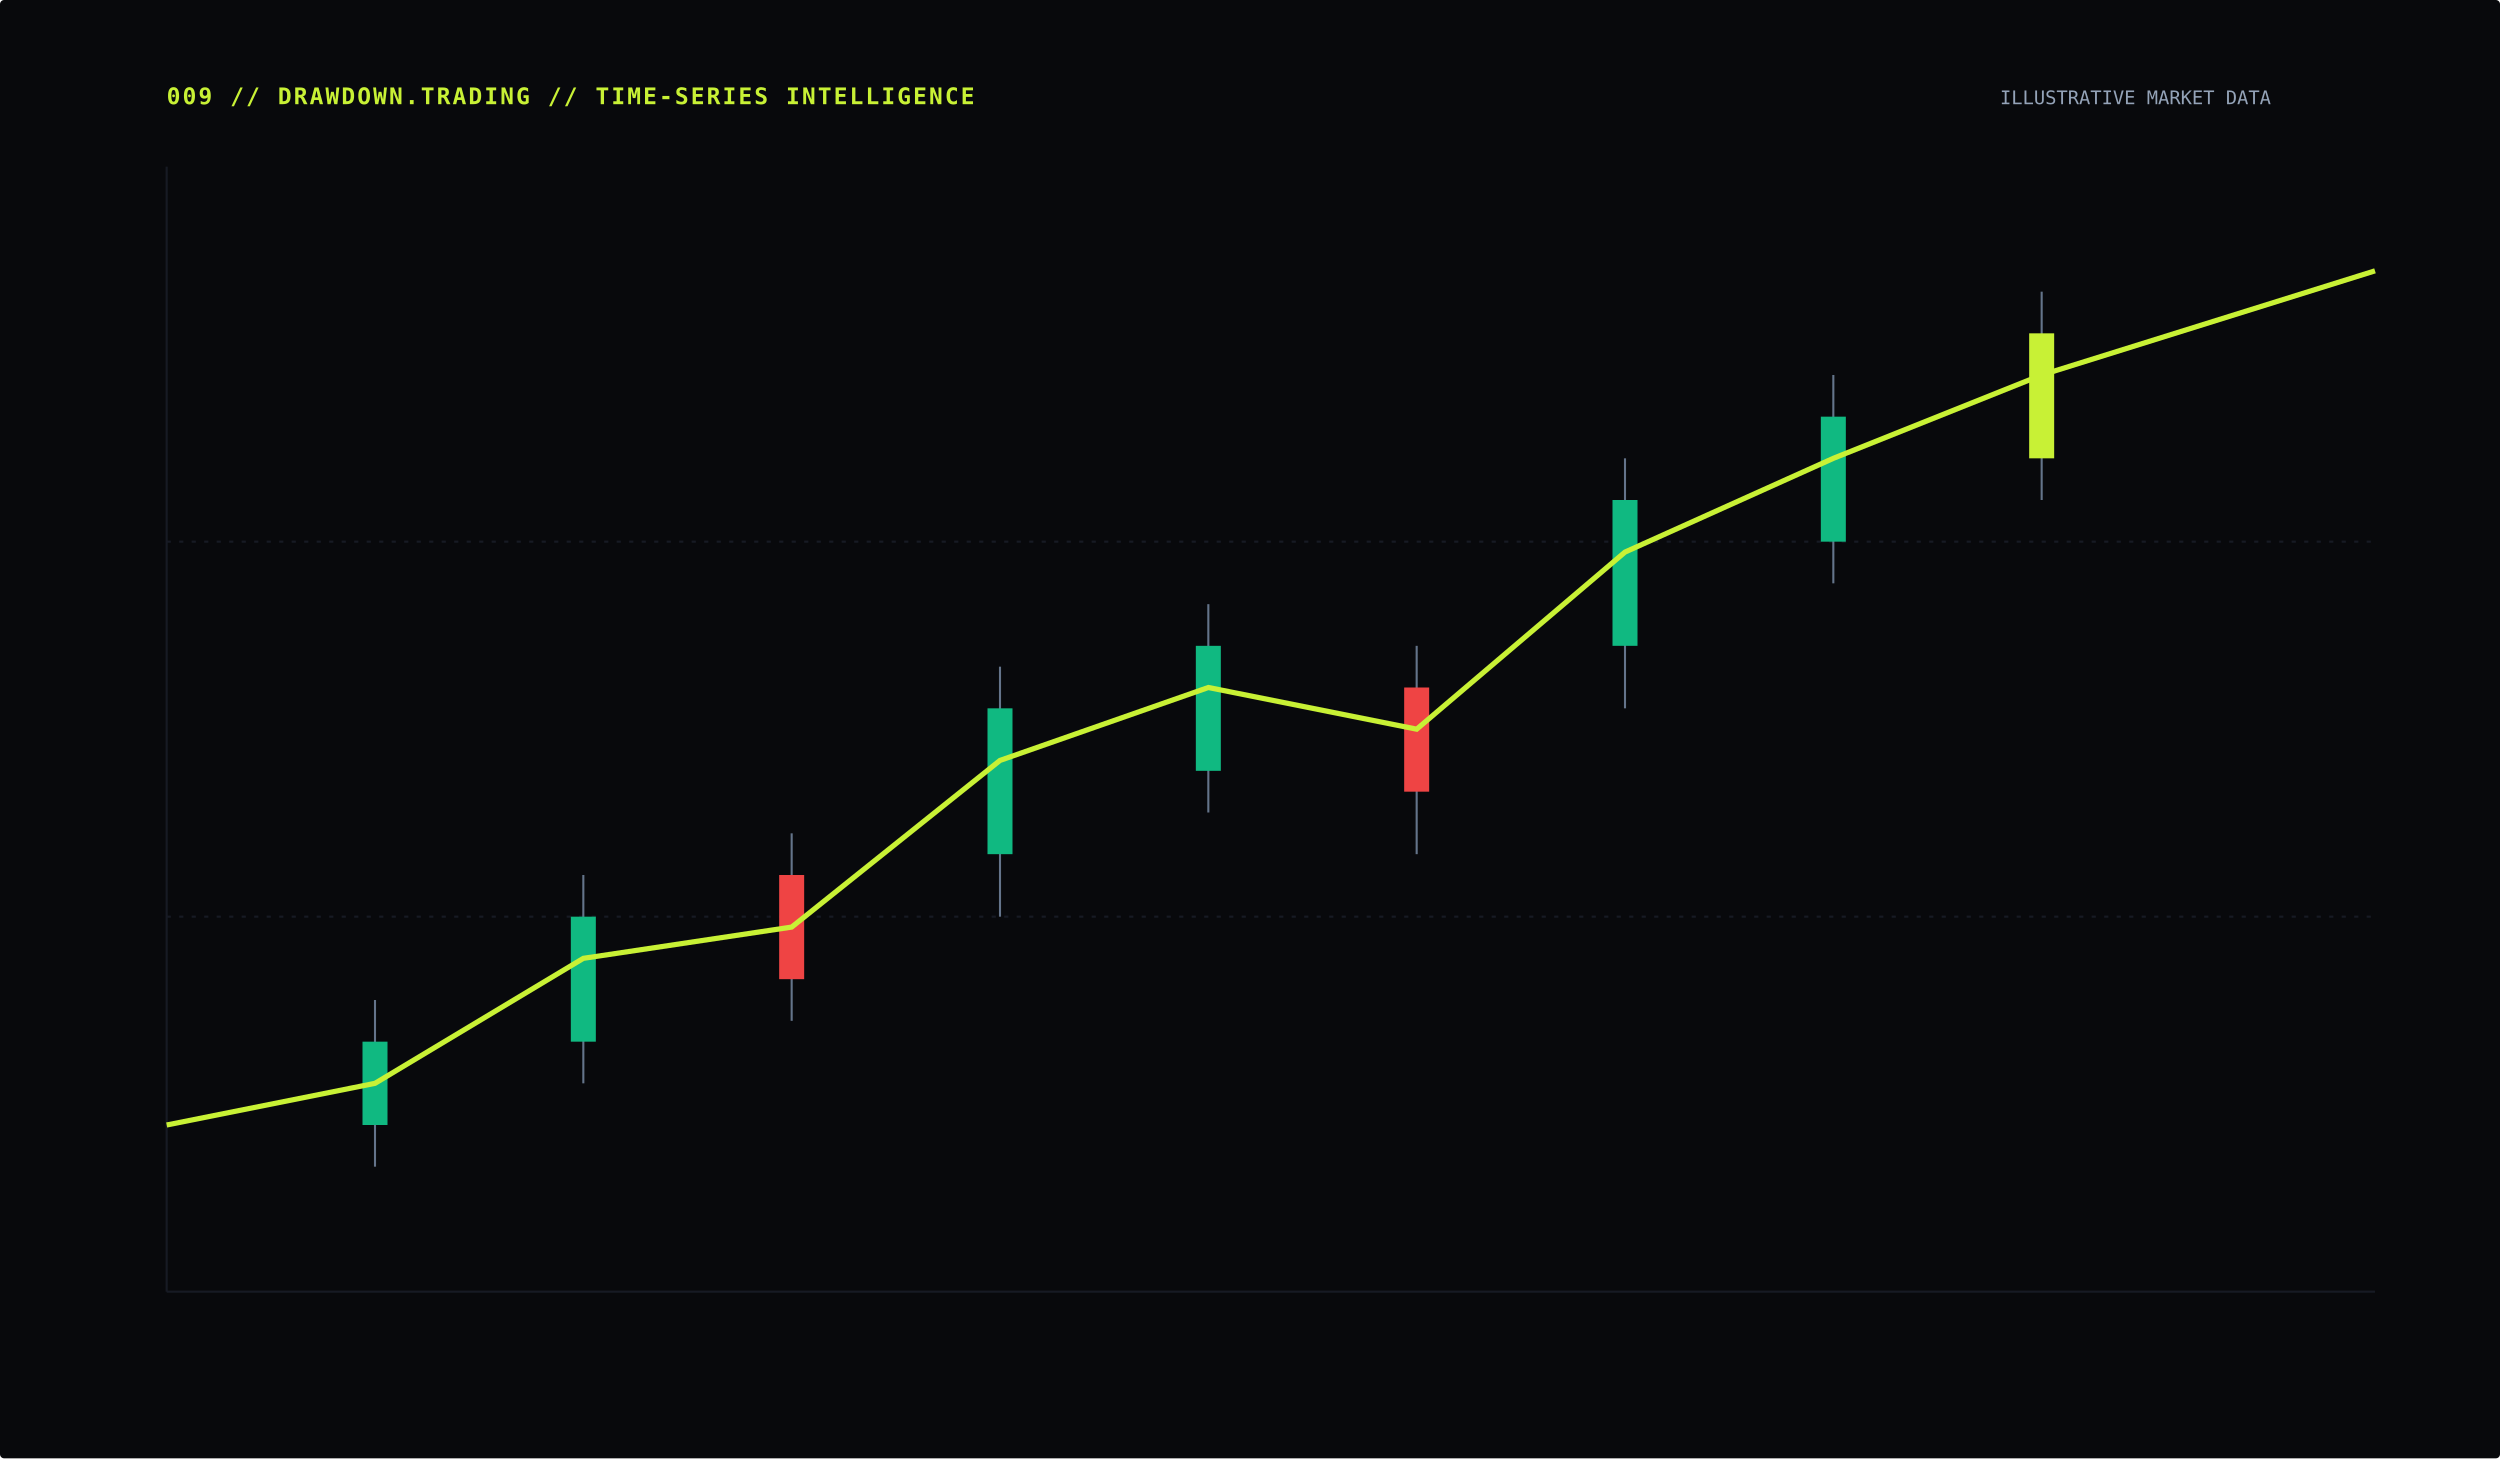
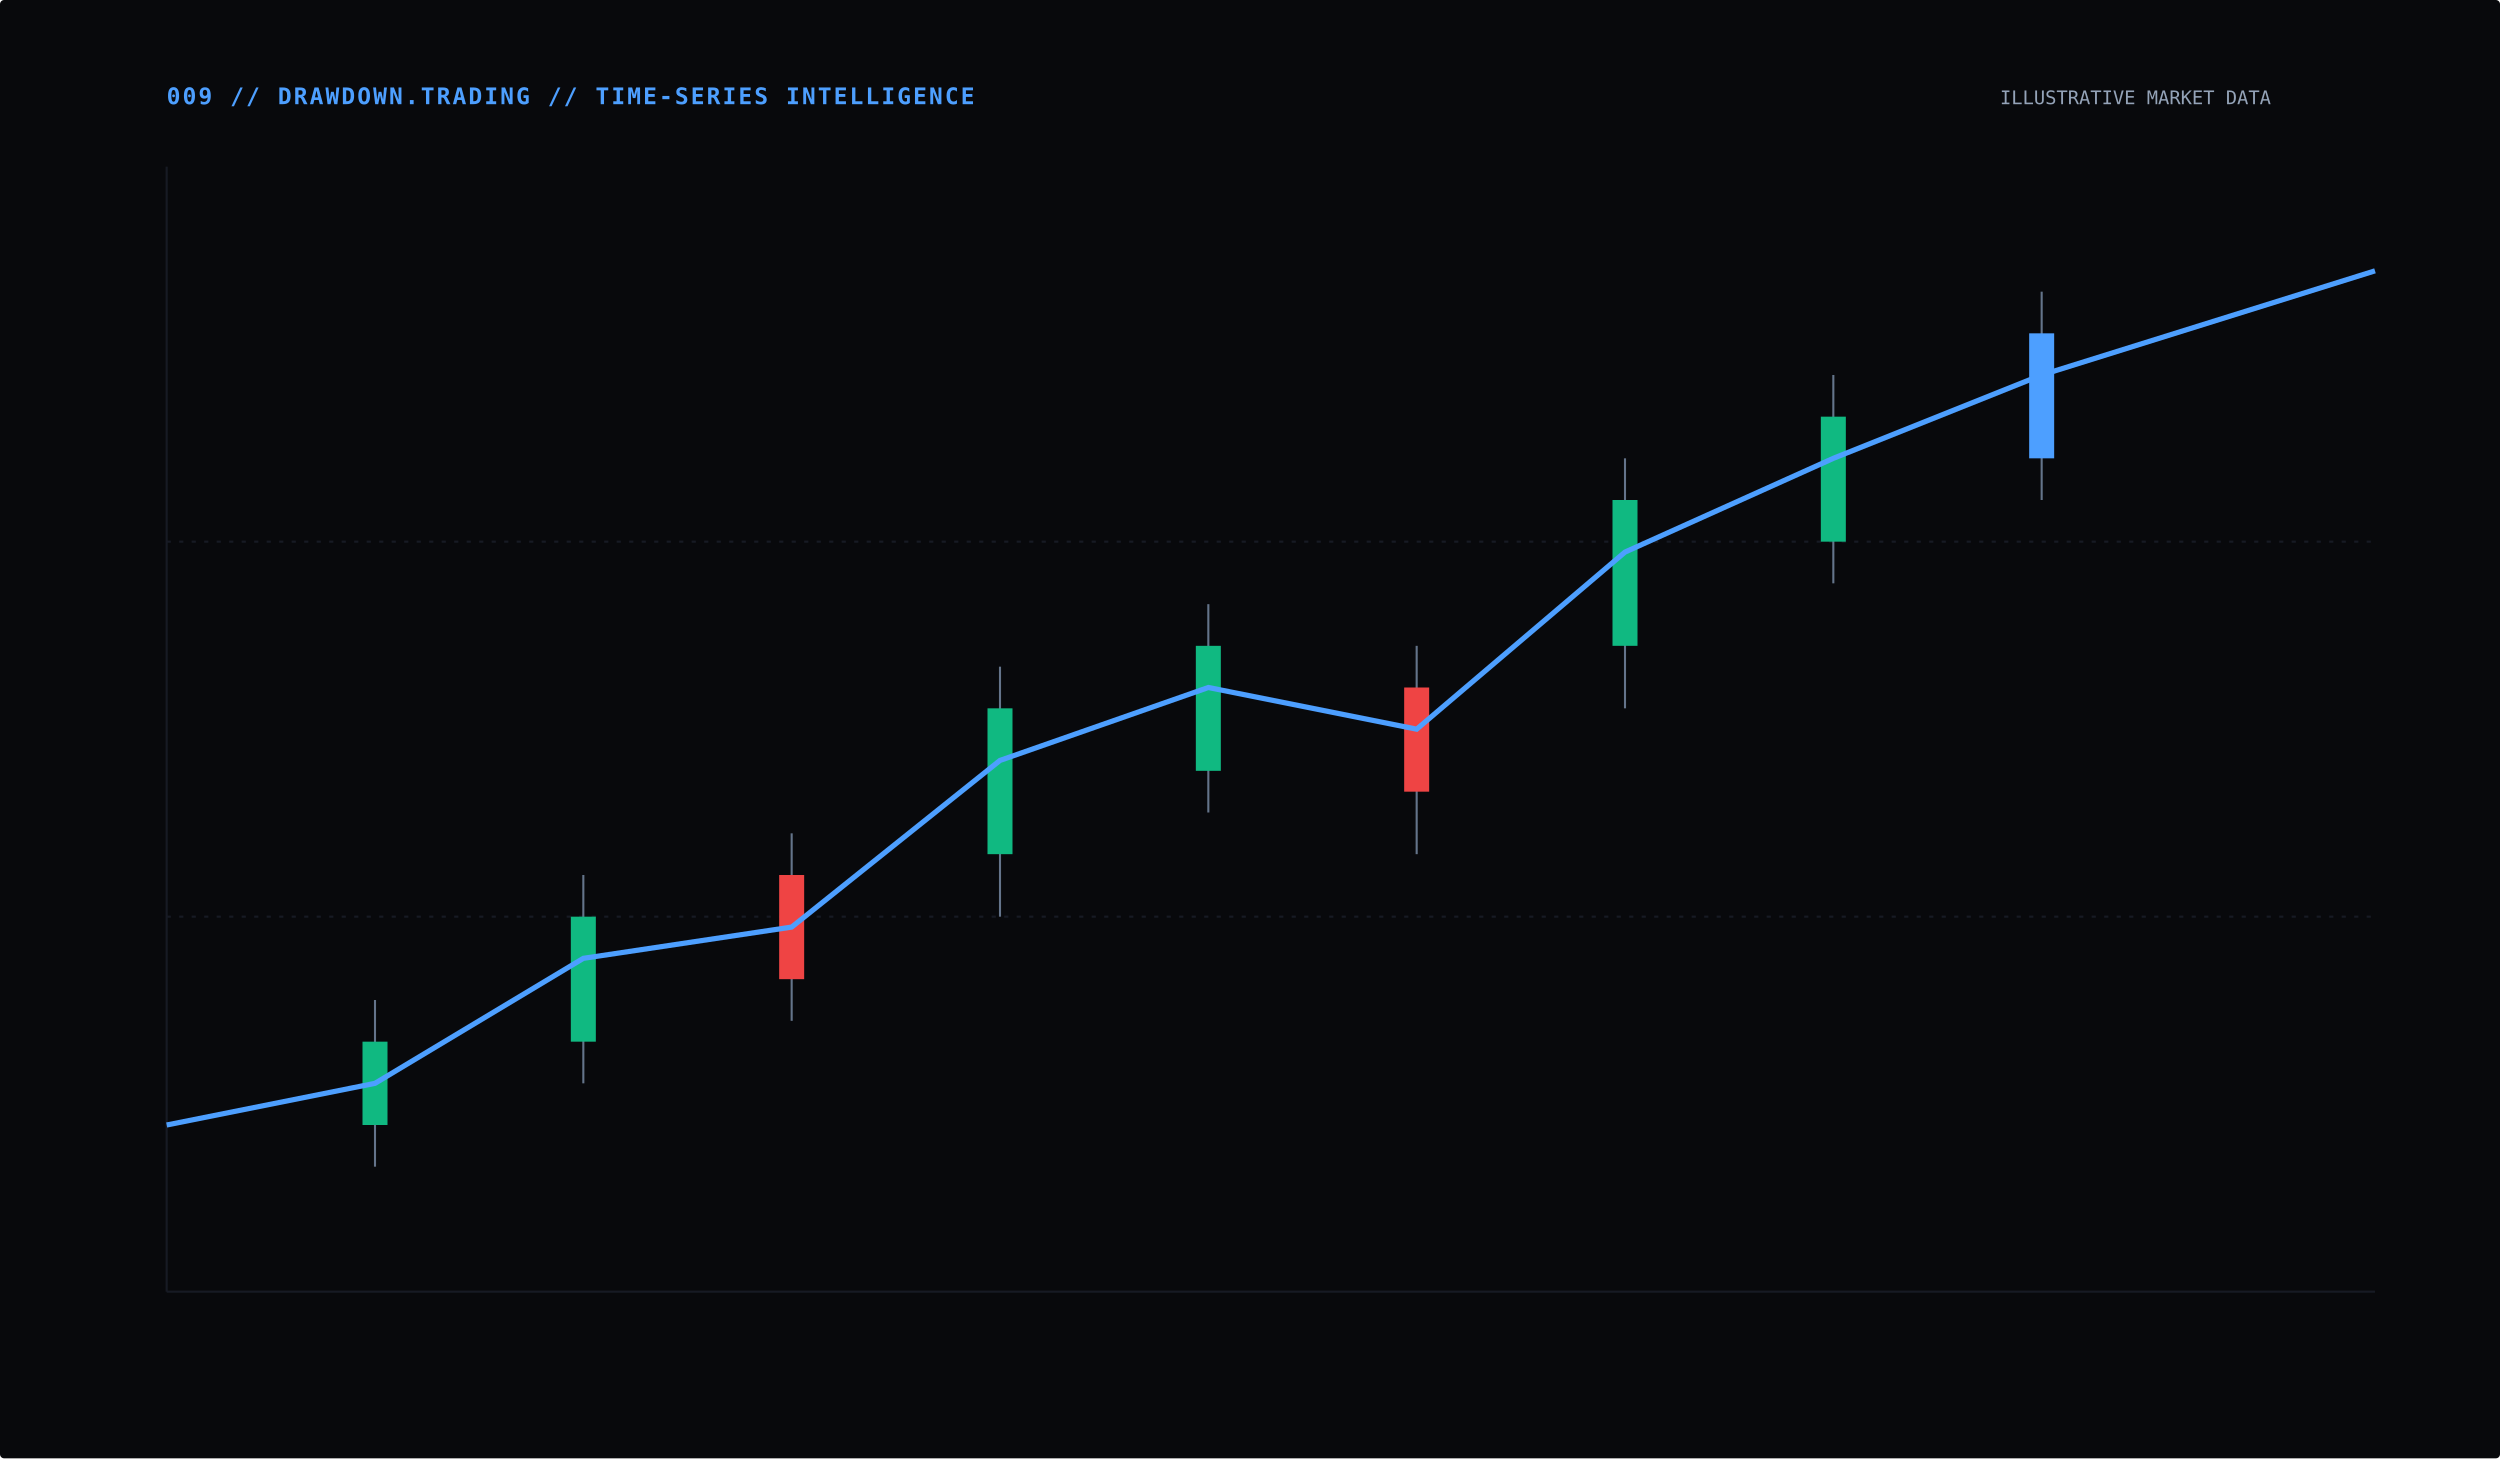
<svg xmlns="http://www.w3.org/2000/svg" width="1200" height="700" viewBox="0 0 1200 700" fill="none">
  <rect width="1200" height="700" fill="#08090C" rx="2" />
  <line x1="80" y1="80" x2="80" y2="620" stroke="#171A24" stroke-width="1" />
  <line x1="80" y1="620" x2="1140" y2="620" stroke="#171A24" stroke-width="1" />
  <line x1="80" y1="440" x2="1140" y2="440" stroke="#171A24" stroke-width="1" stroke-dasharray="2 4" />
  <line x1="80" y1="260" x2="1140" y2="260" stroke="#171A24" stroke-width="1" stroke-dasharray="2 4" />
  <line x1="180" y1="480" x2="180" y2="560" stroke="#64748B" />
  <rect x="174" y="500" width="12" height="40" fill="#10B981" />
  <line x1="280" y1="420" x2="280" y2="520" stroke="#64748B" />
  <rect x="274" y="440" width="12" height="60" fill="#10B981" />
  <line x1="380" y1="400" x2="380" y2="490" stroke="#64748B" />
  <rect x="374" y="420" width="12" height="50" fill="#EF4444" />
  <line x1="480" y1="320" x2="480" y2="440" stroke="#64748B" />
  <rect x="474" y="340" width="12" height="70" fill="#10B981" />
  <line x1="580" y1="290" x2="580" y2="390" stroke="#64748B" />
  <rect x="574" y="310" width="12" height="60" fill="#10B981" />
  <line x1="680" y1="310" x2="680" y2="410" stroke="#64748B" />
  <rect x="674" y="330" width="12" height="50" fill="#EF4444" />
  <line x1="780" y1="220" x2="780" y2="340" stroke="#64748B" />
  <rect x="774" y="240" width="12" height="70" fill="#10B981" />
  <line x1="880" y1="180" x2="880" y2="280" stroke="#64748B" />
  <rect x="874" y="200" width="12" height="60" fill="#10B981" />
  <line x1="980" y1="140" x2="980" y2="240" stroke="#64748B" />
-   <rect x="974" y="160" width="12" height="60" fill="#C8F135" />
-   <path d="M 80 540 L 180 520 L 280 460 L 380 445 L 480 365 L 580 330 L 680 350 L 780 265 L 880 220 L 980 180 L 1140 130" stroke="#C8F135" stroke-width="2.5" fill="none" />
-   <text x="80" y="50" font-family="monospace" font-size="11" fill="#C8F135" font-weight="bold" letter-spacing="1">009 // DRAWDOWN.TRADING // TIME-SERIES INTELLIGENCE</text>
+   <rect x="974" y="160" width="12" height="60" fill="#4D9FFF" />
+   <path d="M 80 540 L 180 520 L 280 460 L 380 445 L 480 365 L 580 330 L 680 350 L 780 265 L 880 220 L 980 180 L 1140 130" stroke="#4D9FFF" stroke-width="2.5" fill="none" />
+   <text x="80" y="50" font-family="monospace" font-size="11" fill="#4D9FFF" font-weight="bold" letter-spacing="1">009 // DRAWDOWN.TRADING // TIME-SERIES INTELLIGENCE</text>
  <text x="960" y="50" font-family="monospace" font-size="9" fill="#94A3B8">ILLUSTRATIVE MARKET DATA</text>
</svg>
